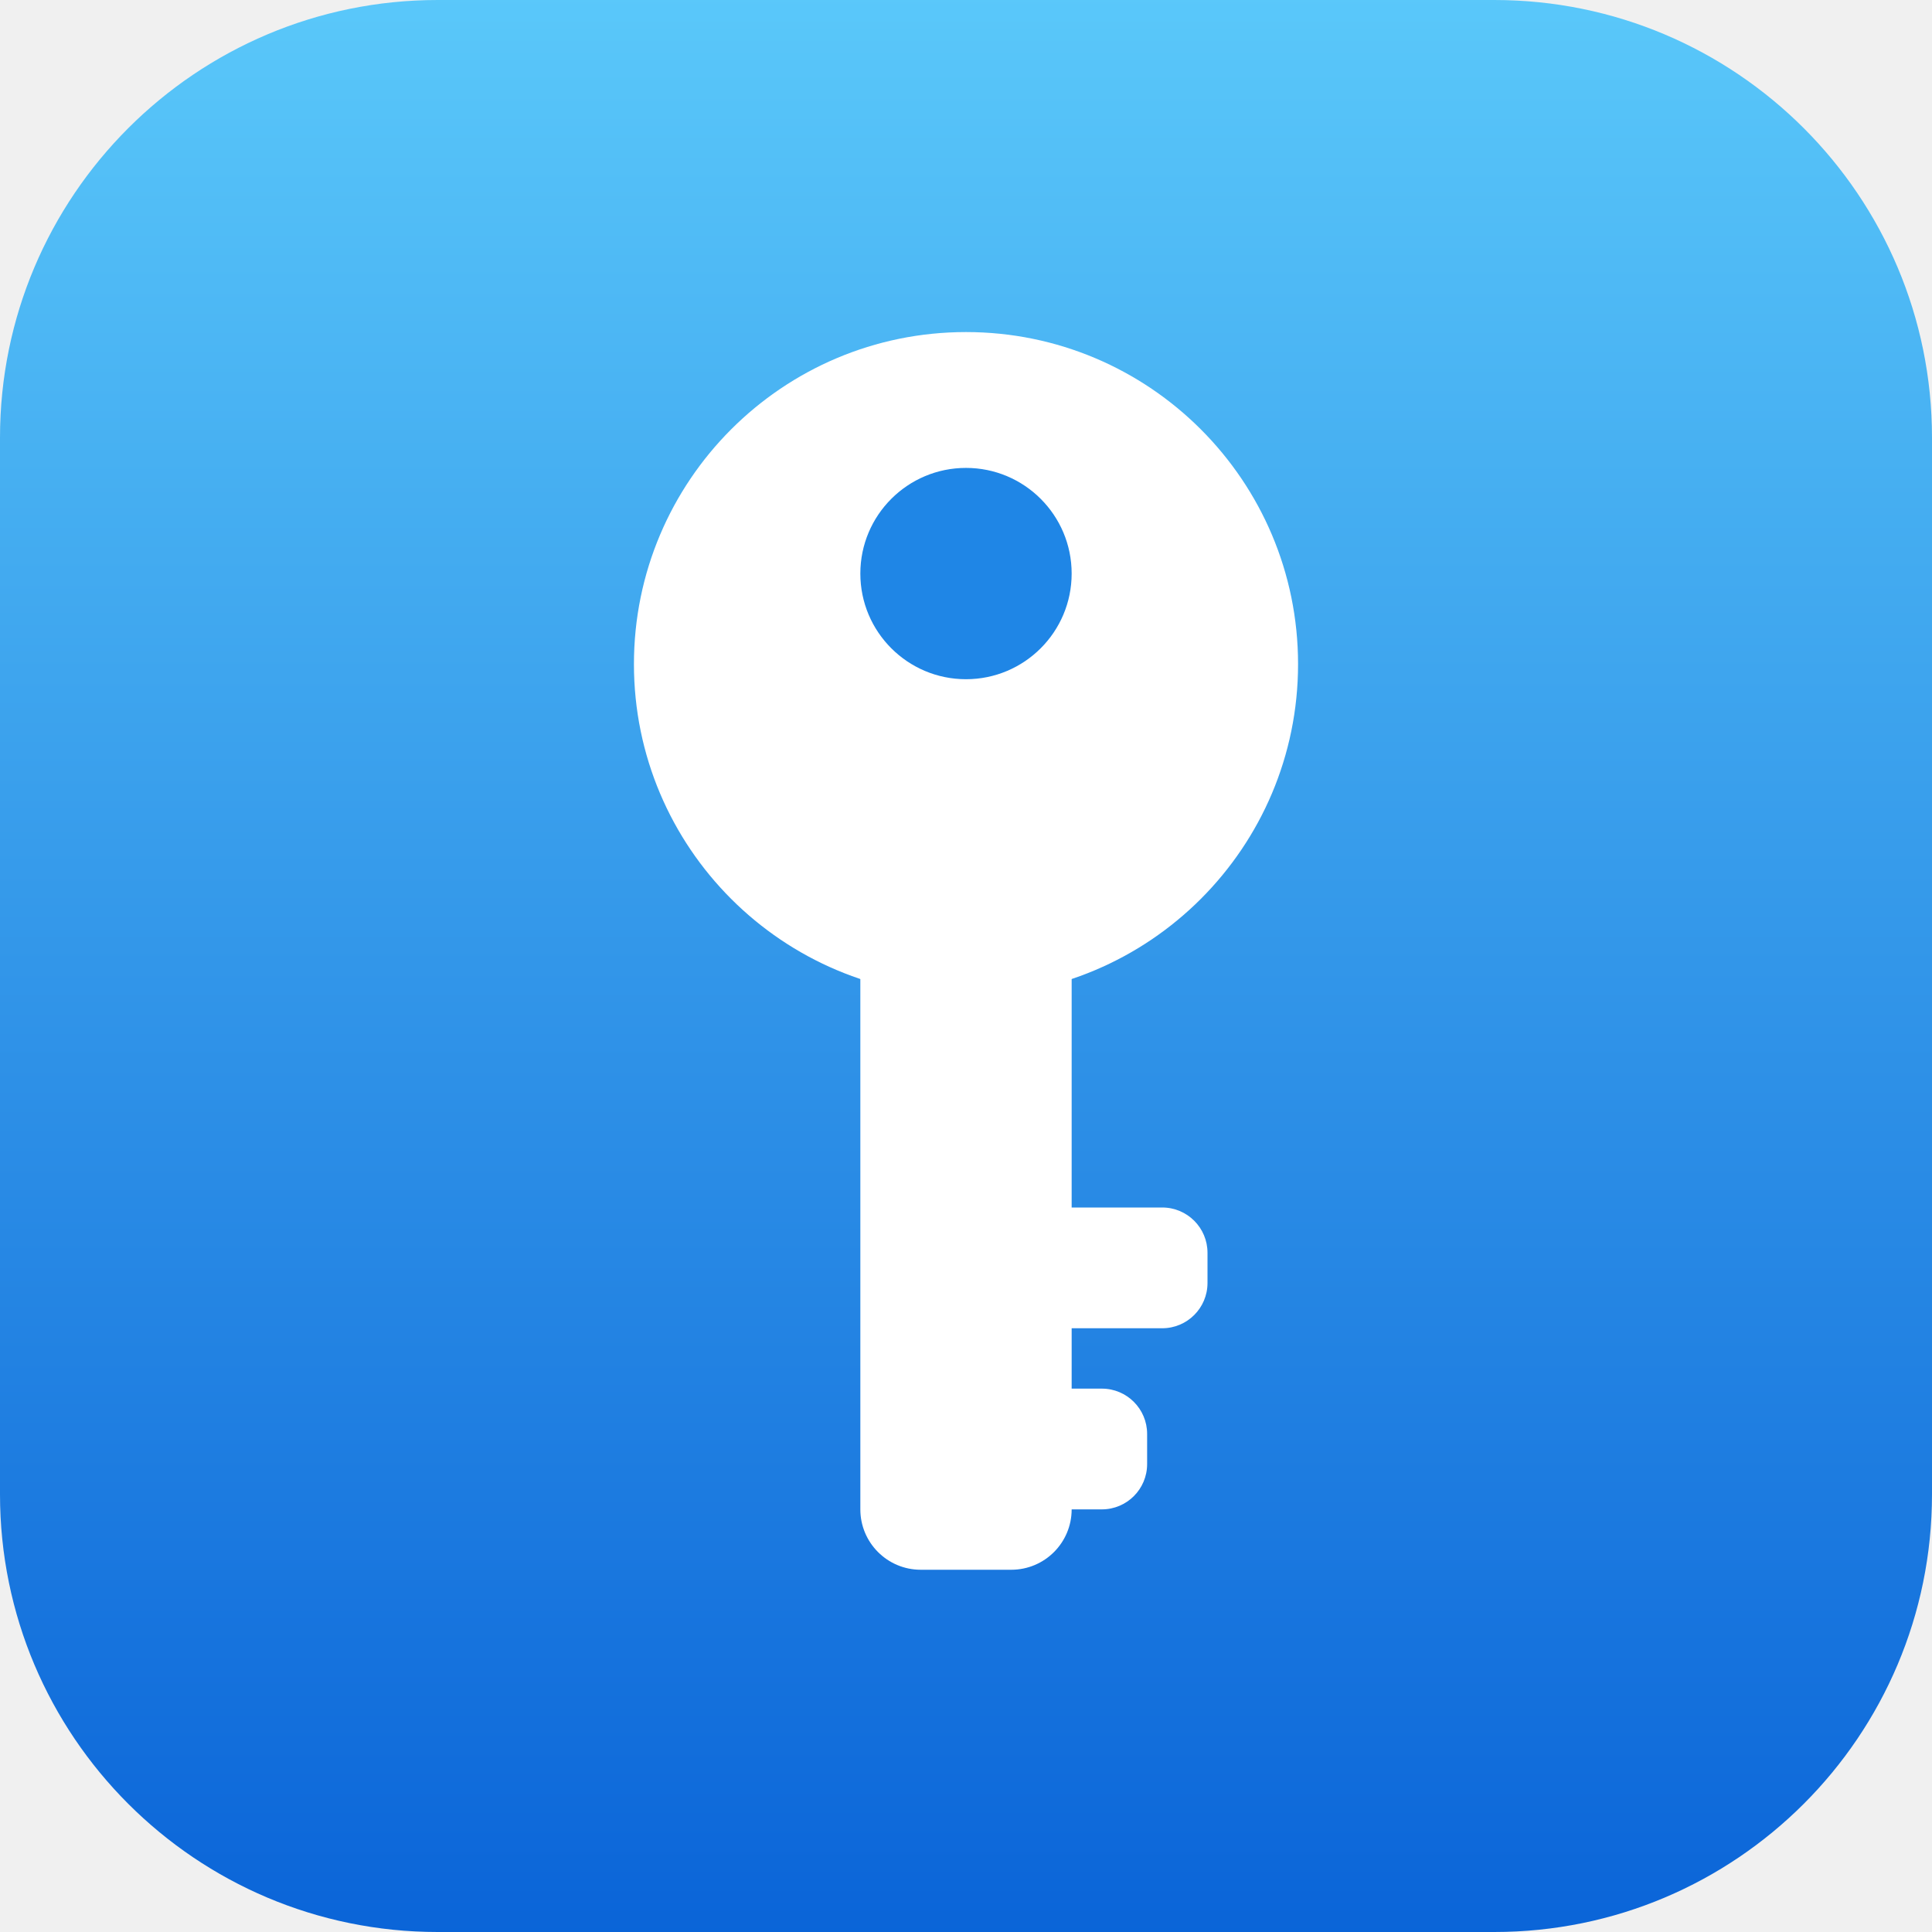
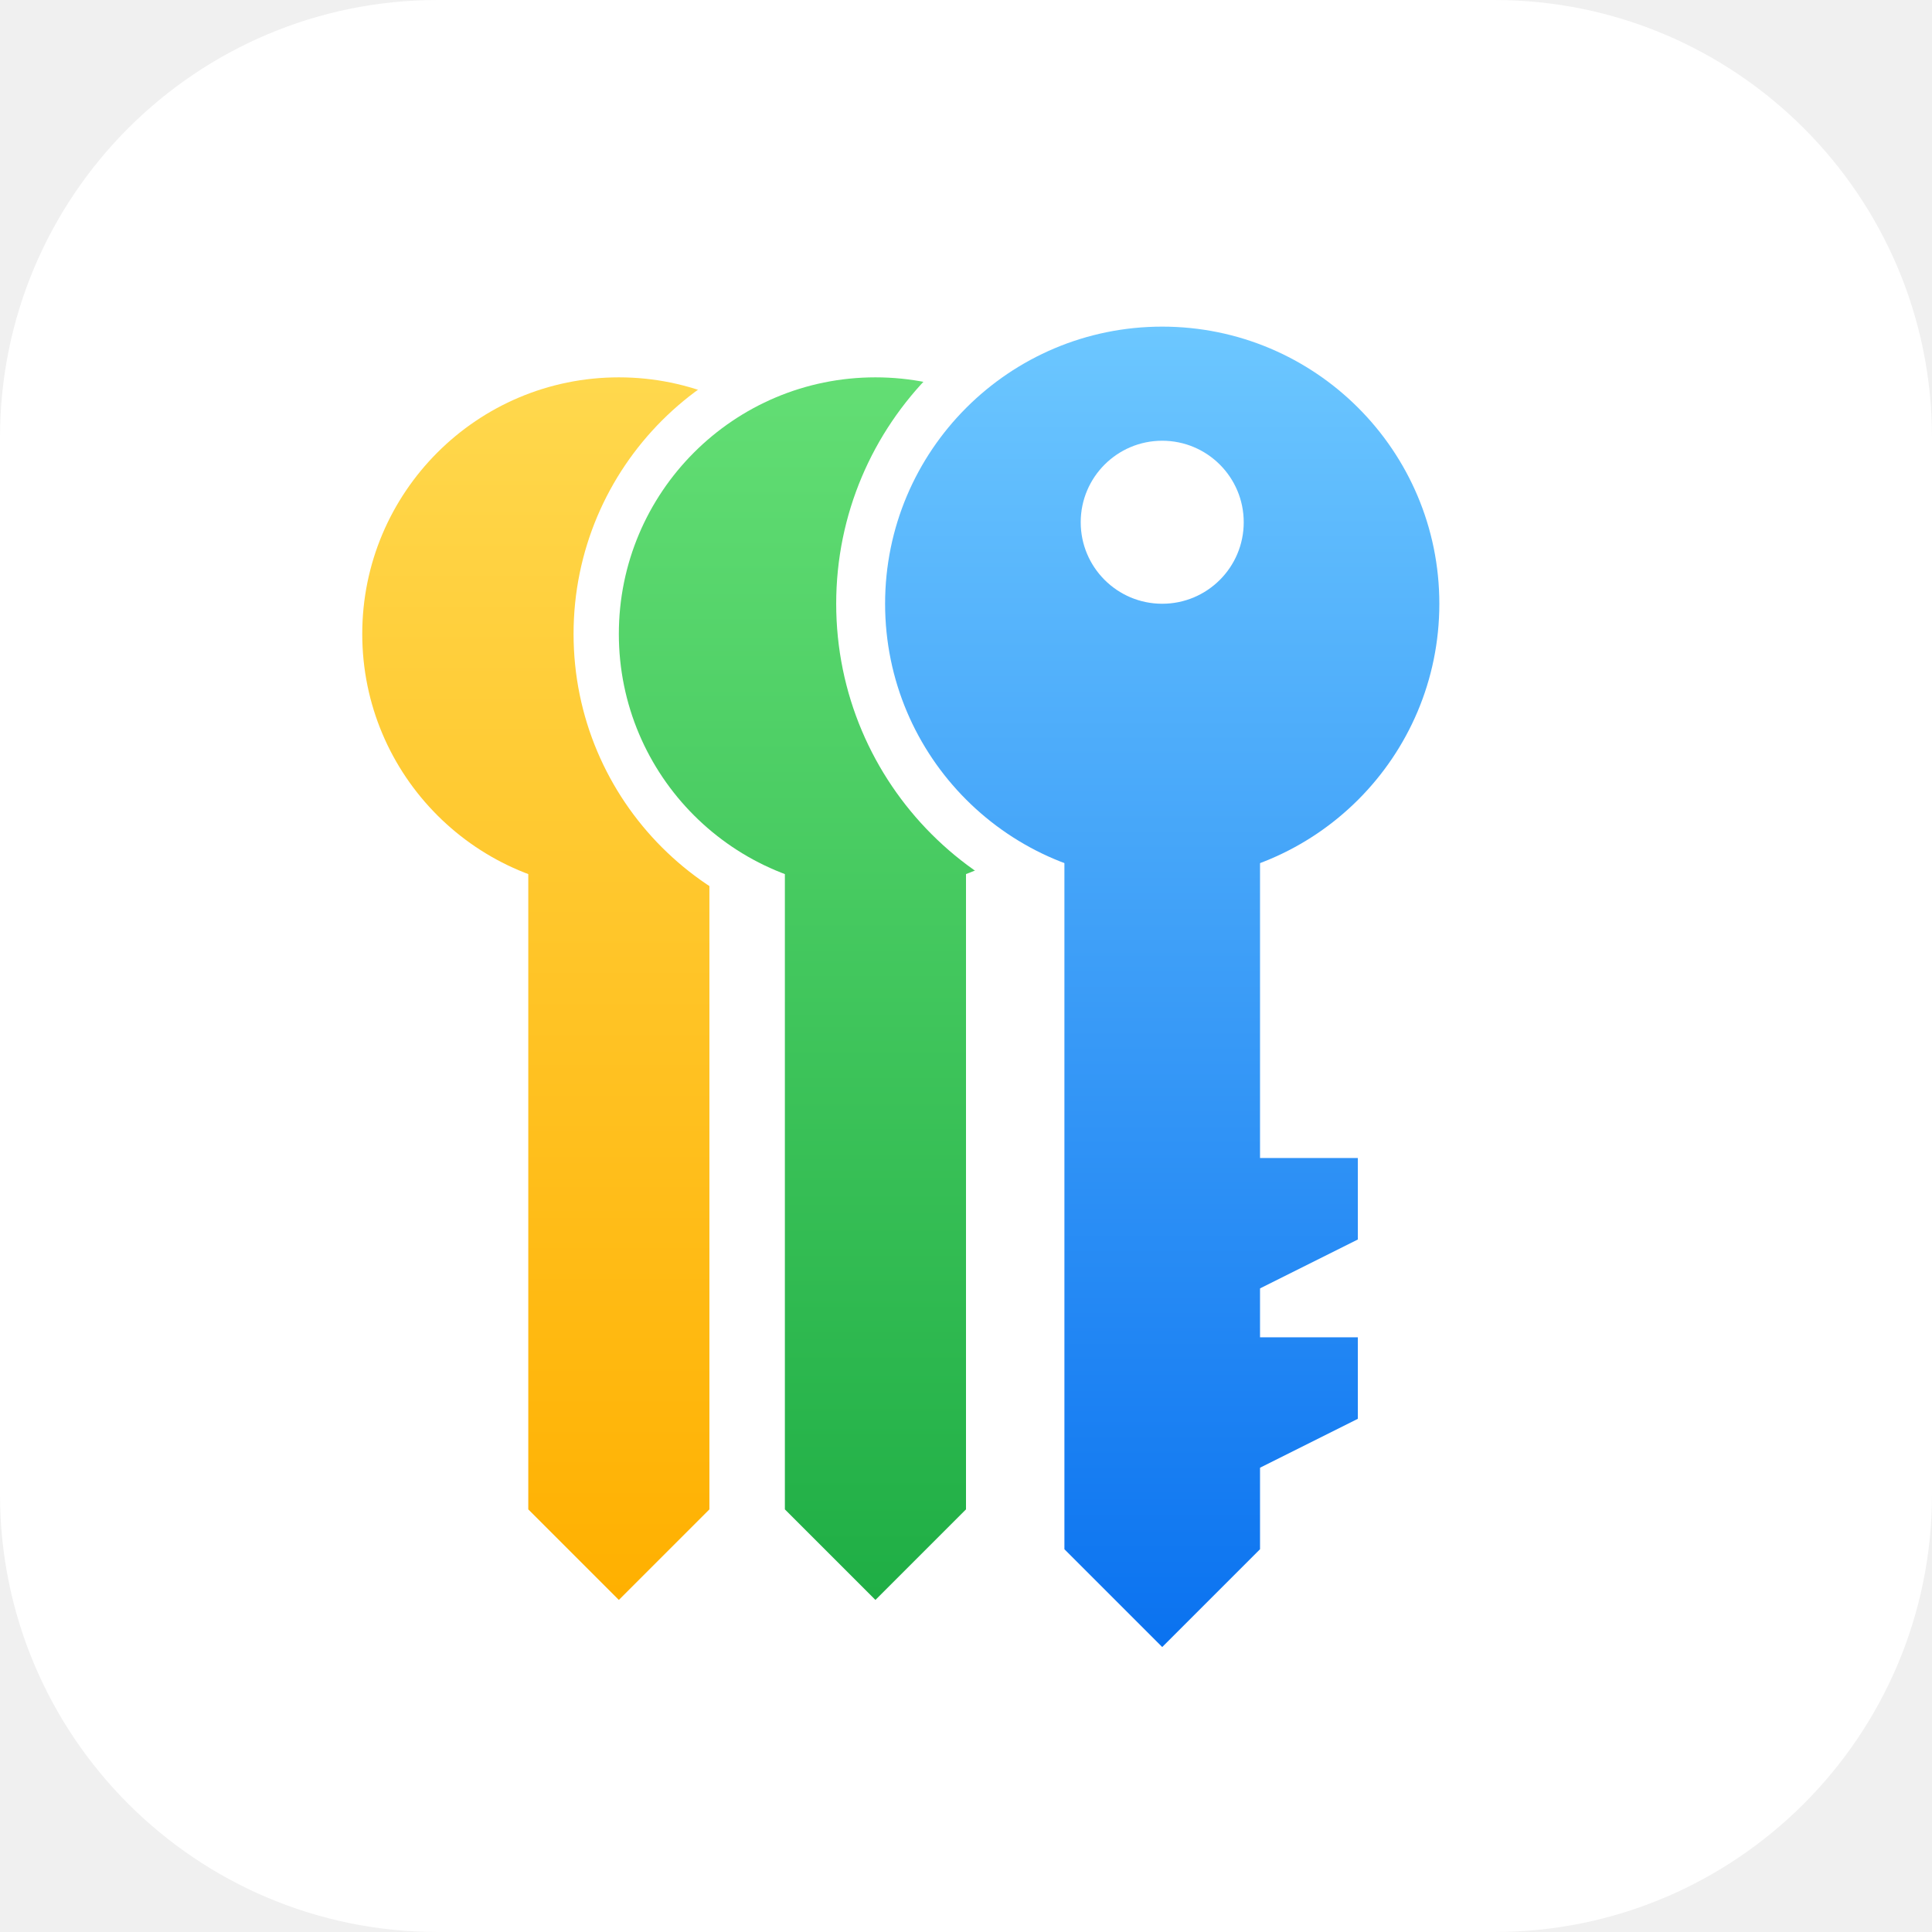
<svg xmlns="http://www.w3.org/2000/svg" viewBox="0 0 128 128">
  <defs>
-     <linearGradient id="bg" x1="0" y1="0" x2="0" y2="1">
-       <stop offset="0" stop-color="#5ac8fa" />
-       <stop offset="1" stop-color="#0a64d8" />
+     <linearGradient id="yellow" gradientUnits="userSpaceOnUse" x1="0" y1="-17" x2="0" y2="64">
+       <stop offset="0" stop-color="#ffd84d" />
+       <stop offset="1" stop-color="#ffb000" />
    </linearGradient>
+     <linearGradient id="green" gradientUnits="userSpaceOnUse" x1="0" y1="-17" x2="0" y2="64">
+       <stop offset="0" stop-color="#63de74" />
+       <stop offset="1" stop-color="#1fae45" />
+     </linearGradient>
+     <linearGradient id="blue" gradientUnits="userSpaceOnUse" x1="0" y1="-17" x2="0" y2="64">
+       <stop offset="0" stop-color="#6cc7ff" />
+       <stop offset="1" stop-color="#0a72f0" />
+     </linearGradient>
+     <g id="key">
+       <circle cx="0" cy="0" r="17" />
+       <path d="M-6 10 H6 V58 L0 64 L-6 58 Z" />
+     </g>
  </defs>
-   <rect width="128" height="128" rx="29" fill="url(#bg)" />
-   <g fill="#ffffff">
-     <circle cx="64" cy="44" r="22" />
-     <rect x="57" y="58" width="14" height="46" rx="4" />
-     <rect x="66" y="80" width="14" height="8" rx="3" />
-     <rect x="66" y="92" width="10" height="8" rx="3" />
+   <rect width="128" height="128" rx="29" fill="#ffffff" />
+   <g transform="translate(41 42)">
+     <use href="#key" fill="#ffffff" stroke="#ffffff" stroke-width="6" stroke-linejoin="round" />
+     <use href="#key" fill="url(#yellow)" />
  </g>
-   <circle cx="64" cy="38" r="7" fill="#1f86e6" />
+   <g transform="translate(58 42)">
+     <use href="#key" fill="#ffffff" stroke="#ffffff" stroke-width="6" stroke-linejoin="round" />
+     <use href="#key" fill="url(#green)" />
+   </g>
+   <g transform="translate(77 40) scale(1.08)">
+     <use href="#key" fill="#ffffff" stroke="#ffffff" stroke-width="6" stroke-linejoin="round" />
+     <use href="#key" fill="url(#blue)" />
+     <path d="M4 34 H12 V39 L6 42 H4 Z M4 45 H12 V50 L6 53 H4 Z" fill="url(#blue)" />
+     <circle cx="0" cy="-5" r="5" fill="#ffffff" />
+   </g>
</svg>
